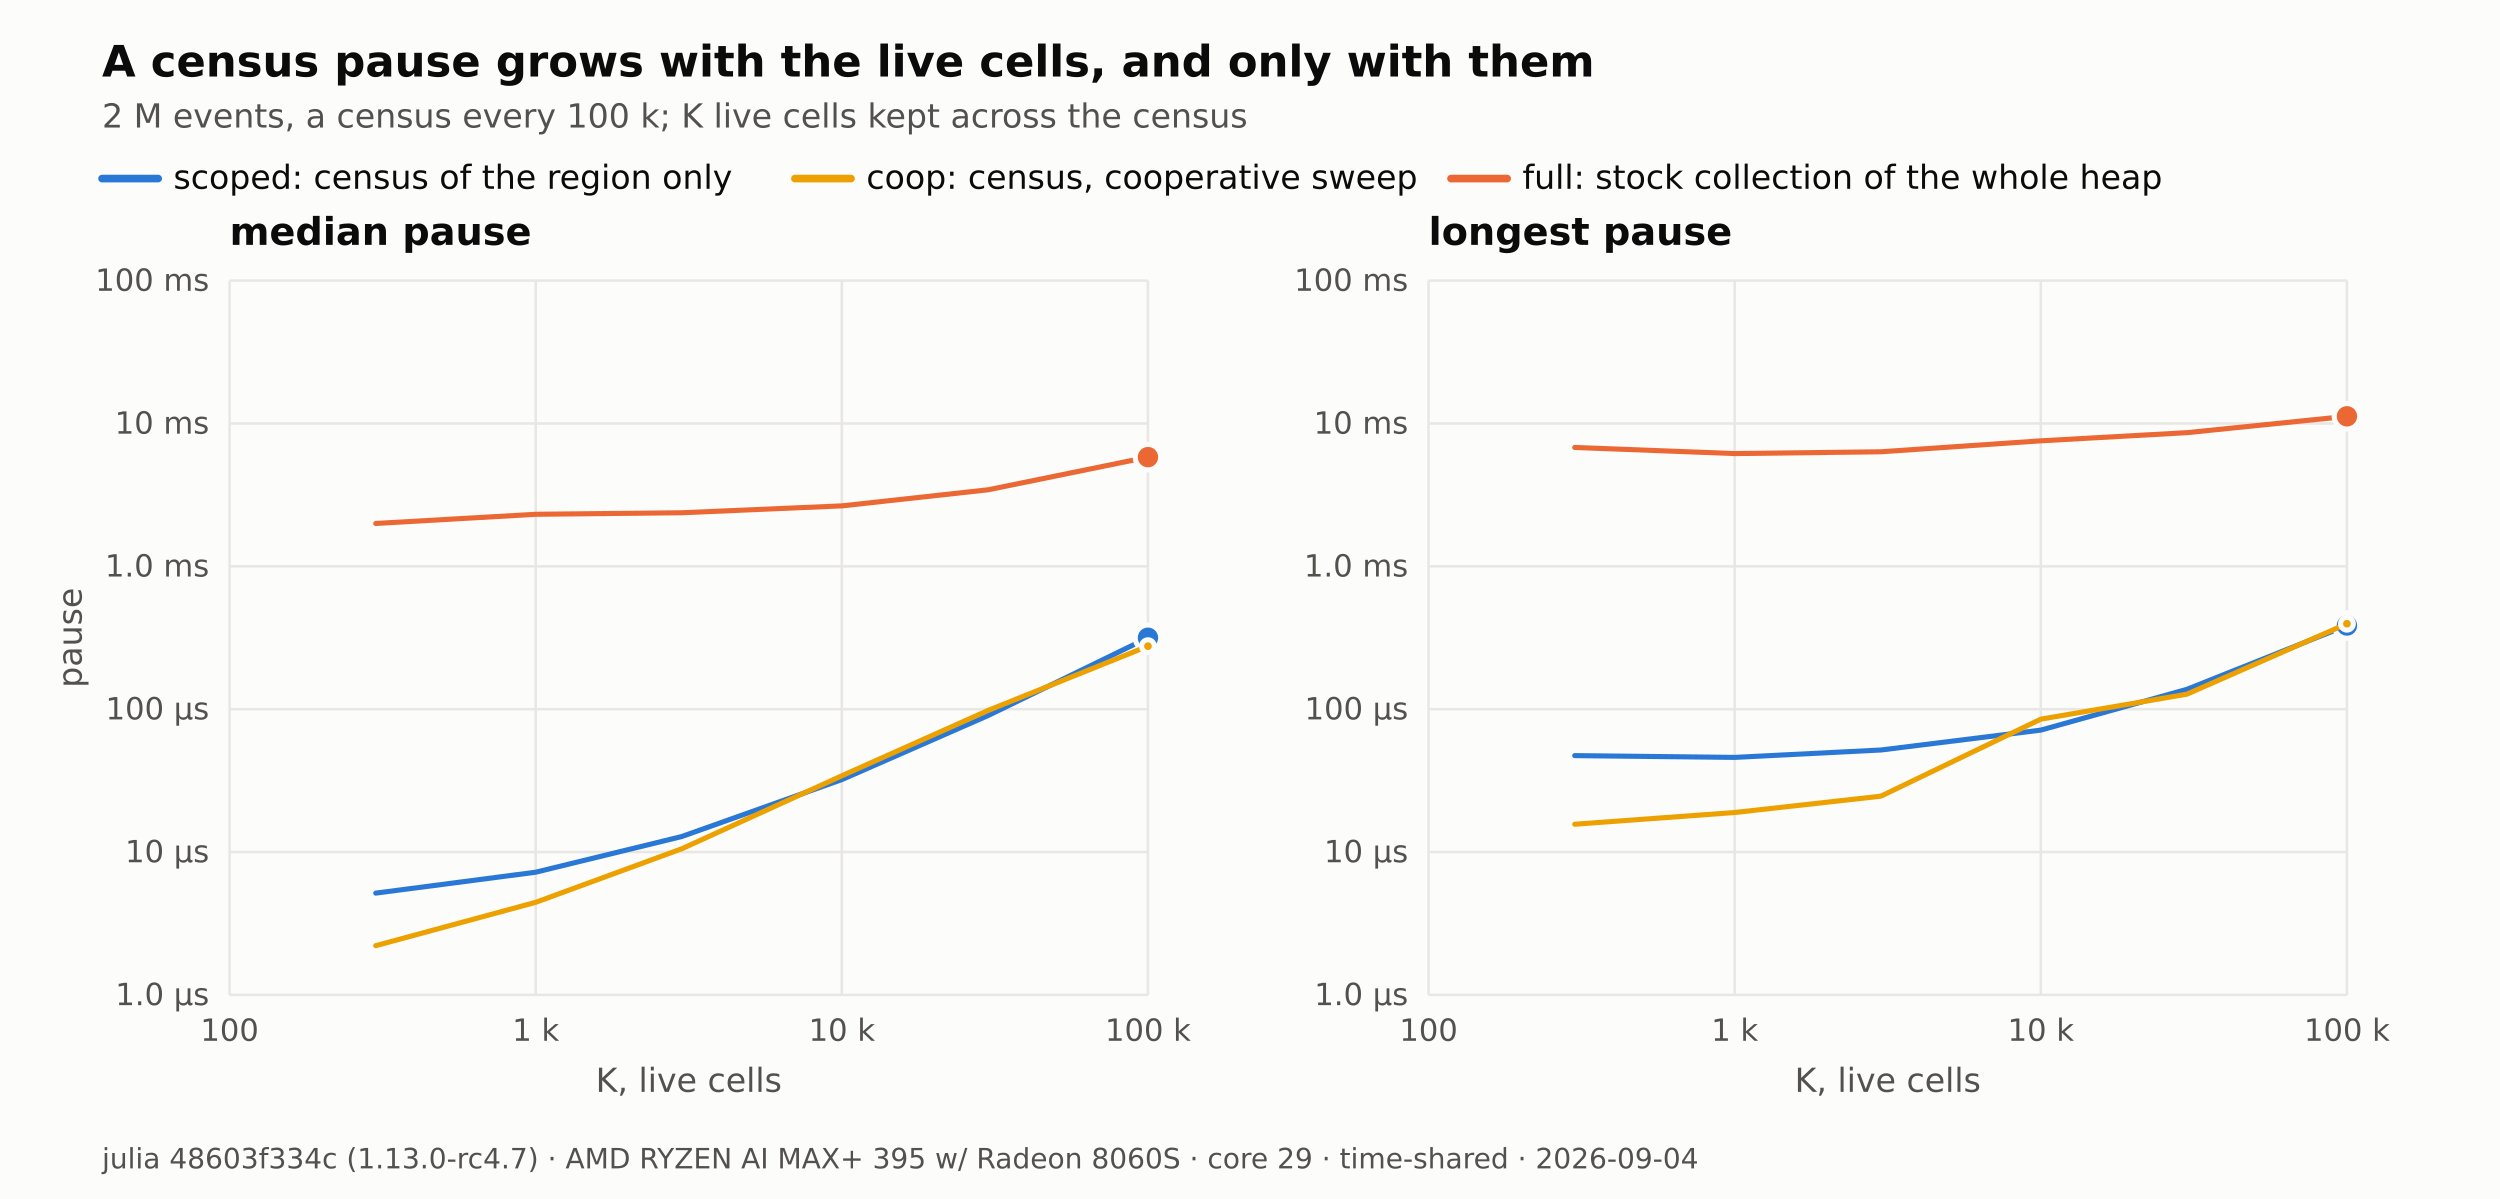
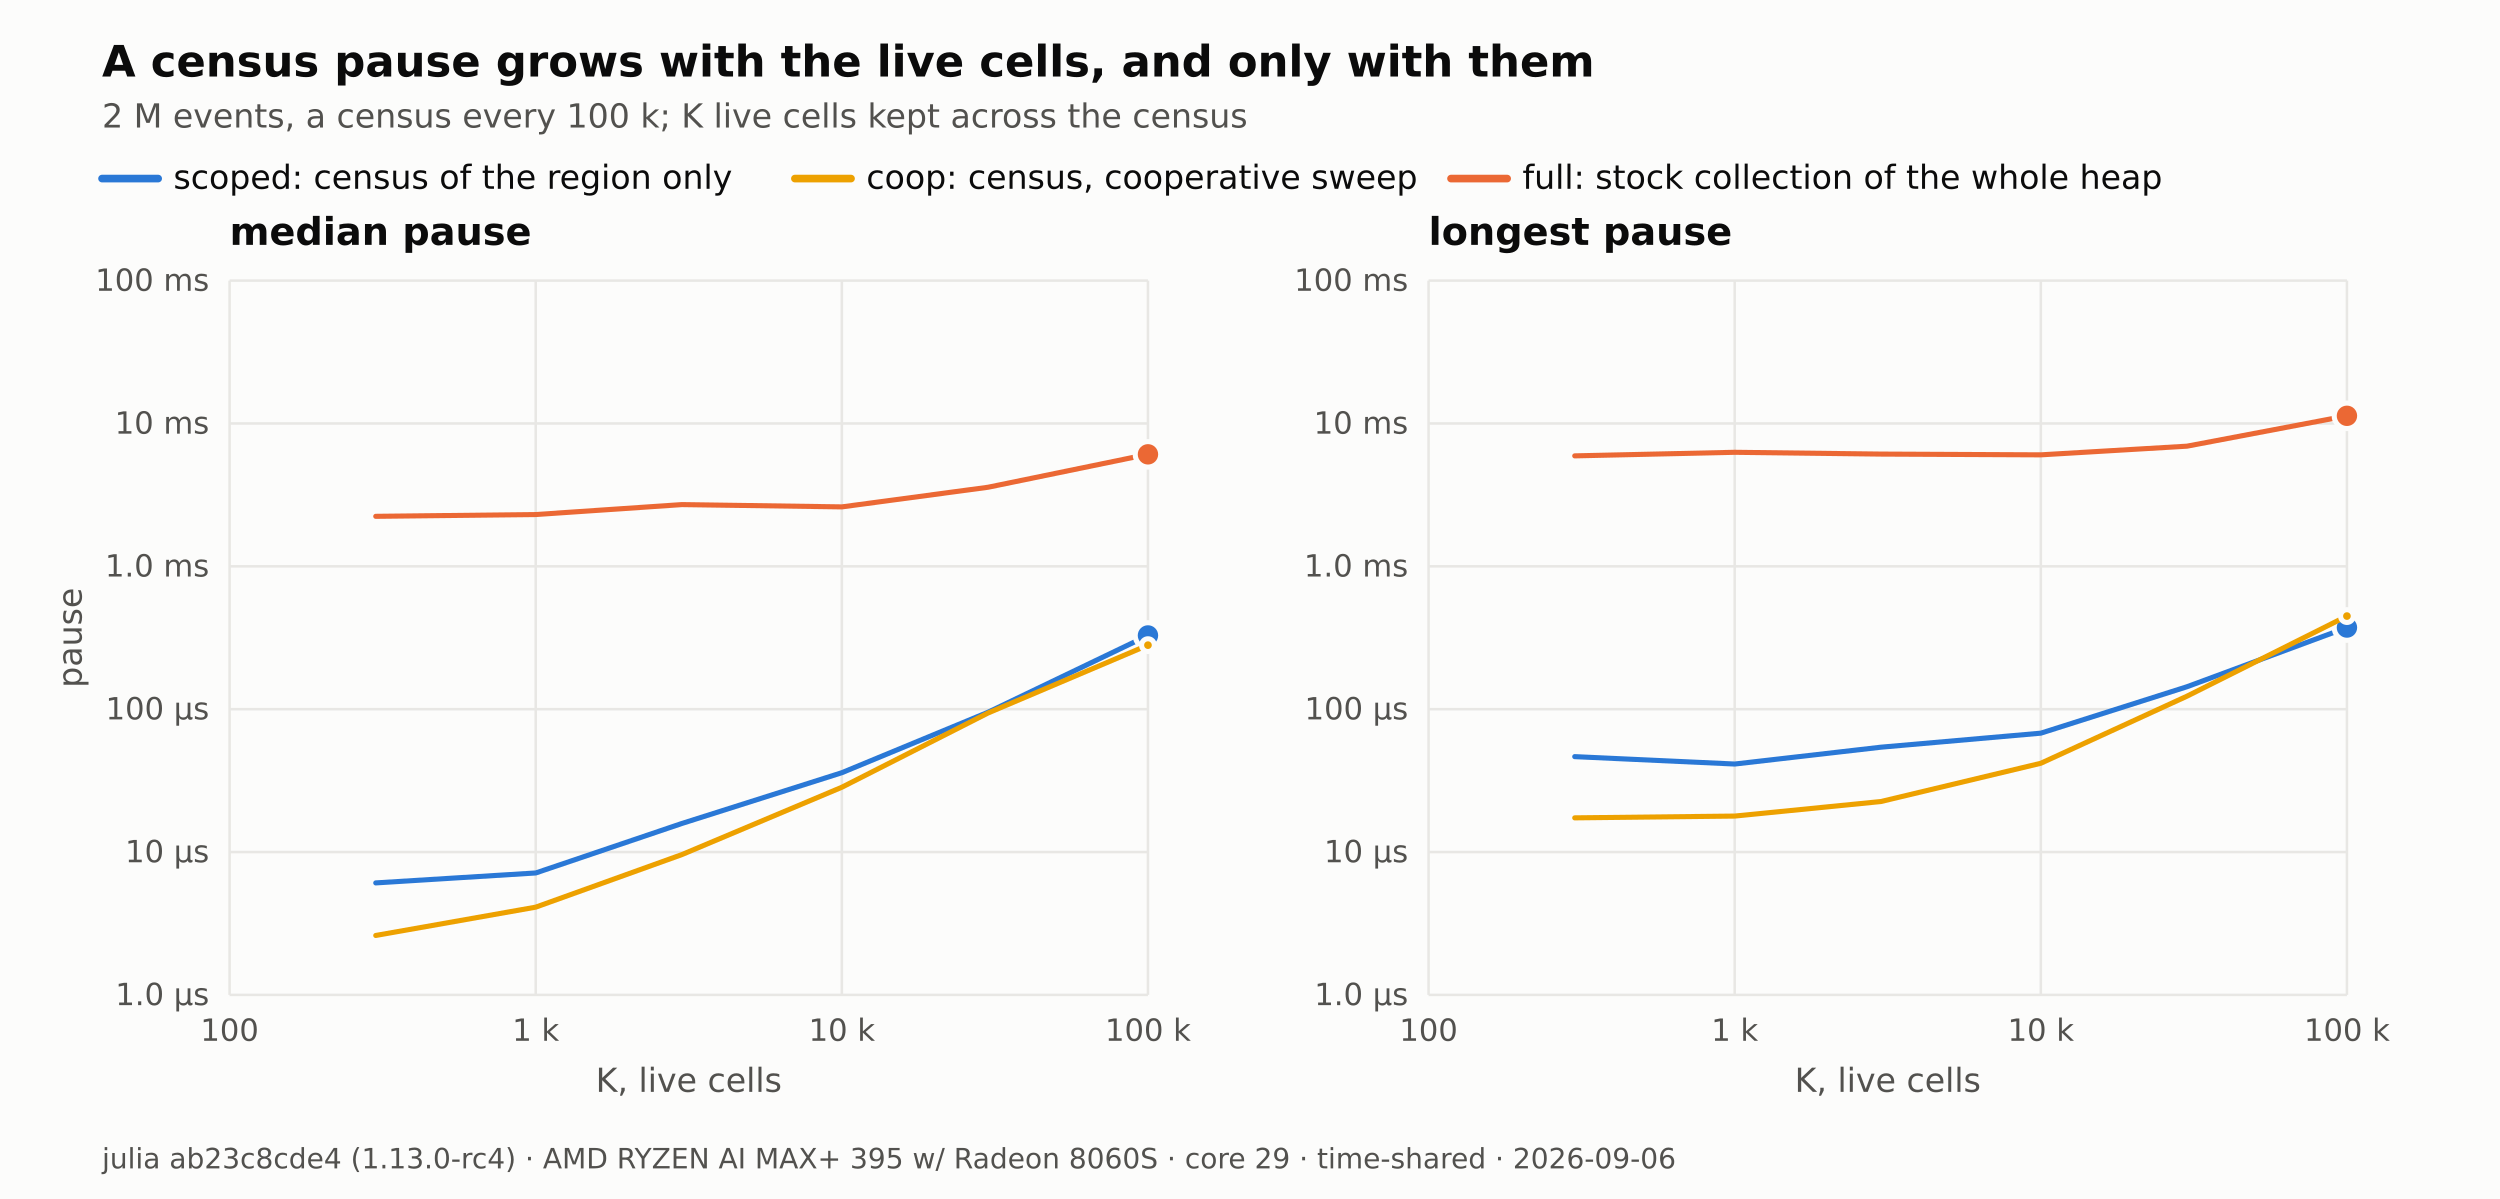
<svg xmlns="http://www.w3.org/2000/svg" viewBox="0 0 980 470" font-size="13">
  <rect width="980" height="470" fill="#fcfcfb" />
  <text x="40.0" y="30.0" font-family="DejaVu Sans, sans-serif" font-size="17" fill="#0b0b0b" text-anchor="start" font-weight="bold">A census pause grows with the live cells, and only with them</text>
  <text x="40.0" y="50.0" font-family="DejaVu Sans, sans-serif" font-size="13" fill="#52514e" text-anchor="start">2 M events, a census every 100 k; K live cells kept across the census</text>
  <line x1="40" y1="70" x2="62" y2="70" stroke="#2a78d6" stroke-width="3" stroke-linecap="round" />
  <text x="68.0" y="74.0" font-family="DejaVu Sans, sans-serif" font-size="13" fill="#0b0b0b" text-anchor="start">scoped: census of the region only</text>
  <line x1="311.6" y1="70" x2="333.6" y2="70" stroke="#eda100" stroke-width="3" stroke-linecap="round" />
  <text x="339.6" y="74.0" font-family="DejaVu Sans, sans-serif" font-size="13" fill="#0b0b0b" text-anchor="start">coop: census, cooperative sweep</text>
  <line x1="568.8" y1="70" x2="590.8" y2="70" stroke="#eb6834" stroke-width="3" stroke-linecap="round" />
  <text x="596.8" y="74.0" font-family="DejaVu Sans, sans-serif" font-size="13" fill="#0b0b0b" text-anchor="start">full: stock collection of the whole heap</text>
  <text x="90.0" y="96.0" font-family="DejaVu Sans, sans-serif" font-size="15" fill="#0b0b0b" text-anchor="start" font-weight="bold">median pause</text>
  <line x1="90.0" y1="110" x2="90.0" y2="390" stroke="#e8e7e4" stroke-width="1" />
  <text x="90.0" y="408.0" font-family="DejaVu Sans, sans-serif" font-size="12" fill="#52514e" text-anchor="middle">100</text>
  <line x1="210.0" y1="110" x2="210.0" y2="390" stroke="#e8e7e4" stroke-width="1" />
  <text x="210.0" y="408.0" font-family="DejaVu Sans, sans-serif" font-size="12" fill="#52514e" text-anchor="middle">1 k</text>
  <line x1="330.0" y1="110" x2="330.0" y2="390" stroke="#e8e7e4" stroke-width="1" />
  <text x="330.0" y="408.0" font-family="DejaVu Sans, sans-serif" font-size="12" fill="#52514e" text-anchor="middle">10 k</text>
  <line x1="450.0" y1="110" x2="450.0" y2="390" stroke="#e8e7e4" stroke-width="1" />
  <text x="450.0" y="408.0" font-family="DejaVu Sans, sans-serif" font-size="12" fill="#52514e" text-anchor="middle">100 k</text>
  <line x1="90" y1="390.0" x2="450" y2="390.0" stroke="#e8e7e4" stroke-width="1" />
  <text x="82.0" y="394.0" font-family="DejaVu Sans, sans-serif" font-size="12" fill="#52514e" text-anchor="end">1.0 µs</text>
  <line x1="90" y1="334.0" x2="450" y2="334.0" stroke="#e8e7e4" stroke-width="1" />
  <text x="82.0" y="338.0" font-family="DejaVu Sans, sans-serif" font-size="12" fill="#52514e" text-anchor="end">10 µs</text>
  <line x1="90" y1="278.0" x2="450" y2="278.0" stroke="#e8e7e4" stroke-width="1" />
  <text x="82.0" y="282.0" font-family="DejaVu Sans, sans-serif" font-size="12" fill="#52514e" text-anchor="end">100 µs</text>
  <line x1="90" y1="222.0" x2="450" y2="222.0" stroke="#e8e7e4" stroke-width="1" />
  <text x="82.0" y="226.0" font-family="DejaVu Sans, sans-serif" font-size="12" fill="#52514e" text-anchor="end">1.0 ms</text>
  <line x1="90" y1="166.0" x2="450" y2="166.0" stroke="#e8e7e4" stroke-width="1" />
  <text x="82.0" y="170.0" font-family="DejaVu Sans, sans-serif" font-size="12" fill="#52514e" text-anchor="end">10 ms</text>
  <line x1="90" y1="110.0" x2="450" y2="110.0" stroke="#e8e7e4" stroke-width="1" />
  <text x="82.0" y="114.0" font-family="DejaVu Sans, sans-serif" font-size="12" fill="#52514e" text-anchor="end">100 ms</text>
-   <path d="M147.3,350.1 L210.0,341.9 L267.3,327.9 L330.0,305.6 L387.3,280.5 L450.0,250.0" fill="none" stroke="#2a78d6" stroke-width="2" stroke-linejoin="round" stroke-linecap="round" />
-   <circle cx="450.0" cy="250.0" r="5" fill="#2a78d6" stroke="#fcfcfb" stroke-width="2" />
-   <path d="M147.3,370.7 L210.0,353.7 L267.3,332.7 L330.0,304.1 L387.3,278.5 L450.0,253.3" fill="none" stroke="#eda100" stroke-width="2" stroke-linejoin="round" stroke-linecap="round" />
-   <circle cx="450.0" cy="253.3" r="2.5" fill="#eda100" stroke="#fcfcfb" stroke-width="2" />
-   <path d="M147.3,205.2 L210.0,201.6 L267.3,201.0 L330.0,198.3 L387.3,192.0 L450.0,179.2" fill="none" stroke="#eb6834" stroke-width="2" stroke-linejoin="round" stroke-linecap="round" />
-   <circle cx="450.0" cy="179.2" r="5" fill="#eb6834" stroke="#fcfcfb" stroke-width="2" />
+   <path d="M147.3,346.1 L210.0,342.2 L267.3,322.8 L330.0,302.9 L387.3,279.2 L450.0,249.1" fill="none" stroke="#2a78d6" stroke-width="2" stroke-linejoin="round" stroke-linecap="round" />
+   <circle cx="450.0" cy="249.1" r="5" fill="#2a78d6" stroke="#fcfcfb" stroke-width="2" />
+   <path d="M147.3,366.7 L210.0,355.6 L267.3,335.0 L330.0,308.6 L387.3,279.5 L450.0,252.9" fill="none" stroke="#eda100" stroke-width="2" stroke-linejoin="round" stroke-linecap="round" />
+   <circle cx="450.0" cy="252.9" r="2.5" fill="#eda100" stroke="#fcfcfb" stroke-width="2" />
+   <path d="M147.3,202.4 L210.0,201.7 L267.3,197.8 L330.0,198.7 L387.3,191.0 L450.0,178.1" fill="none" stroke="#eb6834" stroke-width="2" stroke-linejoin="round" stroke-linecap="round" />
+   <circle cx="450.0" cy="178.1" r="5" fill="#eb6834" stroke="#fcfcfb" stroke-width="2" />
  <text x="270.0" y="428.0" font-family="DejaVu Sans, sans-serif" font-size="13" fill="#52514e" text-anchor="middle">K, live cells</text>
  <text x="560.0" y="96.0" font-family="DejaVu Sans, sans-serif" font-size="15" fill="#0b0b0b" text-anchor="start" font-weight="bold">longest pause</text>
  <line x1="560.0" y1="110" x2="560.0" y2="390" stroke="#e8e7e4" stroke-width="1" />
  <text x="560.0" y="408.0" font-family="DejaVu Sans, sans-serif" font-size="12" fill="#52514e" text-anchor="middle">100</text>
  <line x1="680.0" y1="110" x2="680.0" y2="390" stroke="#e8e7e4" stroke-width="1" />
  <text x="680.0" y="408.0" font-family="DejaVu Sans, sans-serif" font-size="12" fill="#52514e" text-anchor="middle">1 k</text>
  <line x1="800.0" y1="110" x2="800.0" y2="390" stroke="#e8e7e4" stroke-width="1" />
  <text x="800.0" y="408.0" font-family="DejaVu Sans, sans-serif" font-size="12" fill="#52514e" text-anchor="middle">10 k</text>
  <line x1="920.0" y1="110" x2="920.0" y2="390" stroke="#e8e7e4" stroke-width="1" />
  <text x="920.0" y="408.0" font-family="DejaVu Sans, sans-serif" font-size="12" fill="#52514e" text-anchor="middle">100 k</text>
  <line x1="560" y1="390.0" x2="920" y2="390.0" stroke="#e8e7e4" stroke-width="1" />
  <text x="552.0" y="394.0" font-family="DejaVu Sans, sans-serif" font-size="12" fill="#52514e" text-anchor="end">1.0 µs</text>
  <line x1="560" y1="334.0" x2="920" y2="334.0" stroke="#e8e7e4" stroke-width="1" />
  <text x="552.0" y="338.0" font-family="DejaVu Sans, sans-serif" font-size="12" fill="#52514e" text-anchor="end">10 µs</text>
  <line x1="560" y1="278.0" x2="920" y2="278.0" stroke="#e8e7e4" stroke-width="1" />
  <text x="552.0" y="282.0" font-family="DejaVu Sans, sans-serif" font-size="12" fill="#52514e" text-anchor="end">100 µs</text>
  <line x1="560" y1="222.0" x2="920" y2="222.0" stroke="#e8e7e4" stroke-width="1" />
  <text x="552.0" y="226.0" font-family="DejaVu Sans, sans-serif" font-size="12" fill="#52514e" text-anchor="end">1.0 ms</text>
  <line x1="560" y1="166.0" x2="920" y2="166.0" stroke="#e8e7e4" stroke-width="1" />
  <text x="552.0" y="170.0" font-family="DejaVu Sans, sans-serif" font-size="12" fill="#52514e" text-anchor="end">10 ms</text>
  <line x1="560" y1="110.0" x2="920" y2="110.0" stroke="#e8e7e4" stroke-width="1" />
  <text x="552.0" y="114.0" font-family="DejaVu Sans, sans-serif" font-size="12" fill="#52514e" text-anchor="end">100 ms</text>
-   <path d="M617.3,296.2 L680.0,296.9 L737.3,294.0 L800.0,286.2 L857.3,270.2 L920.0,245.2" fill="none" stroke="#2a78d6" stroke-width="2" stroke-linejoin="round" stroke-linecap="round" />
-   <circle cx="920.0" cy="245.2" r="5" fill="#2a78d6" stroke="#fcfcfb" stroke-width="2" />
-   <path d="M617.3,323.1 L680.0,318.5 L737.3,312.1 L800.0,281.9 L857.3,272.1 L920.0,244.5" fill="none" stroke="#eda100" stroke-width="2" stroke-linejoin="round" stroke-linecap="round" />
-   <circle cx="920.0" cy="244.5" r="2.5" fill="#eda100" stroke="#fcfcfb" stroke-width="2" />
-   <path d="M617.3,175.4 L680.0,177.8 L737.3,177.1 L800.0,172.8 L857.3,169.6 L920.0,163.2" fill="none" stroke="#eb6834" stroke-width="2" stroke-linejoin="round" stroke-linecap="round" />
-   <circle cx="920.0" cy="163.2" r="5" fill="#eb6834" stroke="#fcfcfb" stroke-width="2" />
+   <path d="M617.3,296.6 L680.0,299.5 L737.3,292.9 L800.0,287.4 L857.3,269.2 L920.0,246.0" fill="none" stroke="#2a78d6" stroke-width="2" stroke-linejoin="round" stroke-linecap="round" />
+   <circle cx="920.0" cy="246.0" r="5" fill="#2a78d6" stroke="#fcfcfb" stroke-width="2" />
+   <path d="M617.3,320.6 L680.0,319.9 L737.3,314.2 L800.0,299.2 L857.3,272.9 L920.0,241.5" fill="none" stroke="#eda100" stroke-width="2" stroke-linejoin="round" stroke-linecap="round" />
+   <circle cx="920.0" cy="241.5" r="2.5" fill="#eda100" stroke="#fcfcfb" stroke-width="2" />
+   <path d="M617.3,178.7 L680.0,177.3 L737.3,178.0 L800.0,178.3 L857.3,174.9 L920.0,163.0" fill="none" stroke="#eb6834" stroke-width="2" stroke-linejoin="round" stroke-linecap="round" />
+   <circle cx="920.0" cy="163.0" r="5" fill="#eb6834" stroke="#fcfcfb" stroke-width="2" />
  <text x="740.0" y="428.0" font-family="DejaVu Sans, sans-serif" font-size="13" fill="#52514e" text-anchor="middle">K, live cells</text>
  <text x="32.0" y="250.0" font-family="DejaVu Sans, sans-serif" font-size="13" fill="#52514e" text-anchor="middle" transform="rotate(-90 32 250.0)">pause</text>
-   <text x="40.0" y="458.0" font-family="DejaVu Sans, sans-serif" font-size="11" fill="#52514e" text-anchor="start">julia 48603f334c (1.13.0-rc4.7) · AMD RYZEN AI MAX+ 395 w/ Radeon 8060S · core 29 · time-shared · 2026-09-04</text>
+   <text x="40.0" y="458.0" font-family="DejaVu Sans, sans-serif" font-size="11" fill="#52514e" text-anchor="start">julia ab23c8cde4 (1.13.0-rc4) · AMD RYZEN AI MAX+ 395 w/ Radeon 8060S · core 29 · time-shared · 2026-09-06</text>
</svg>
